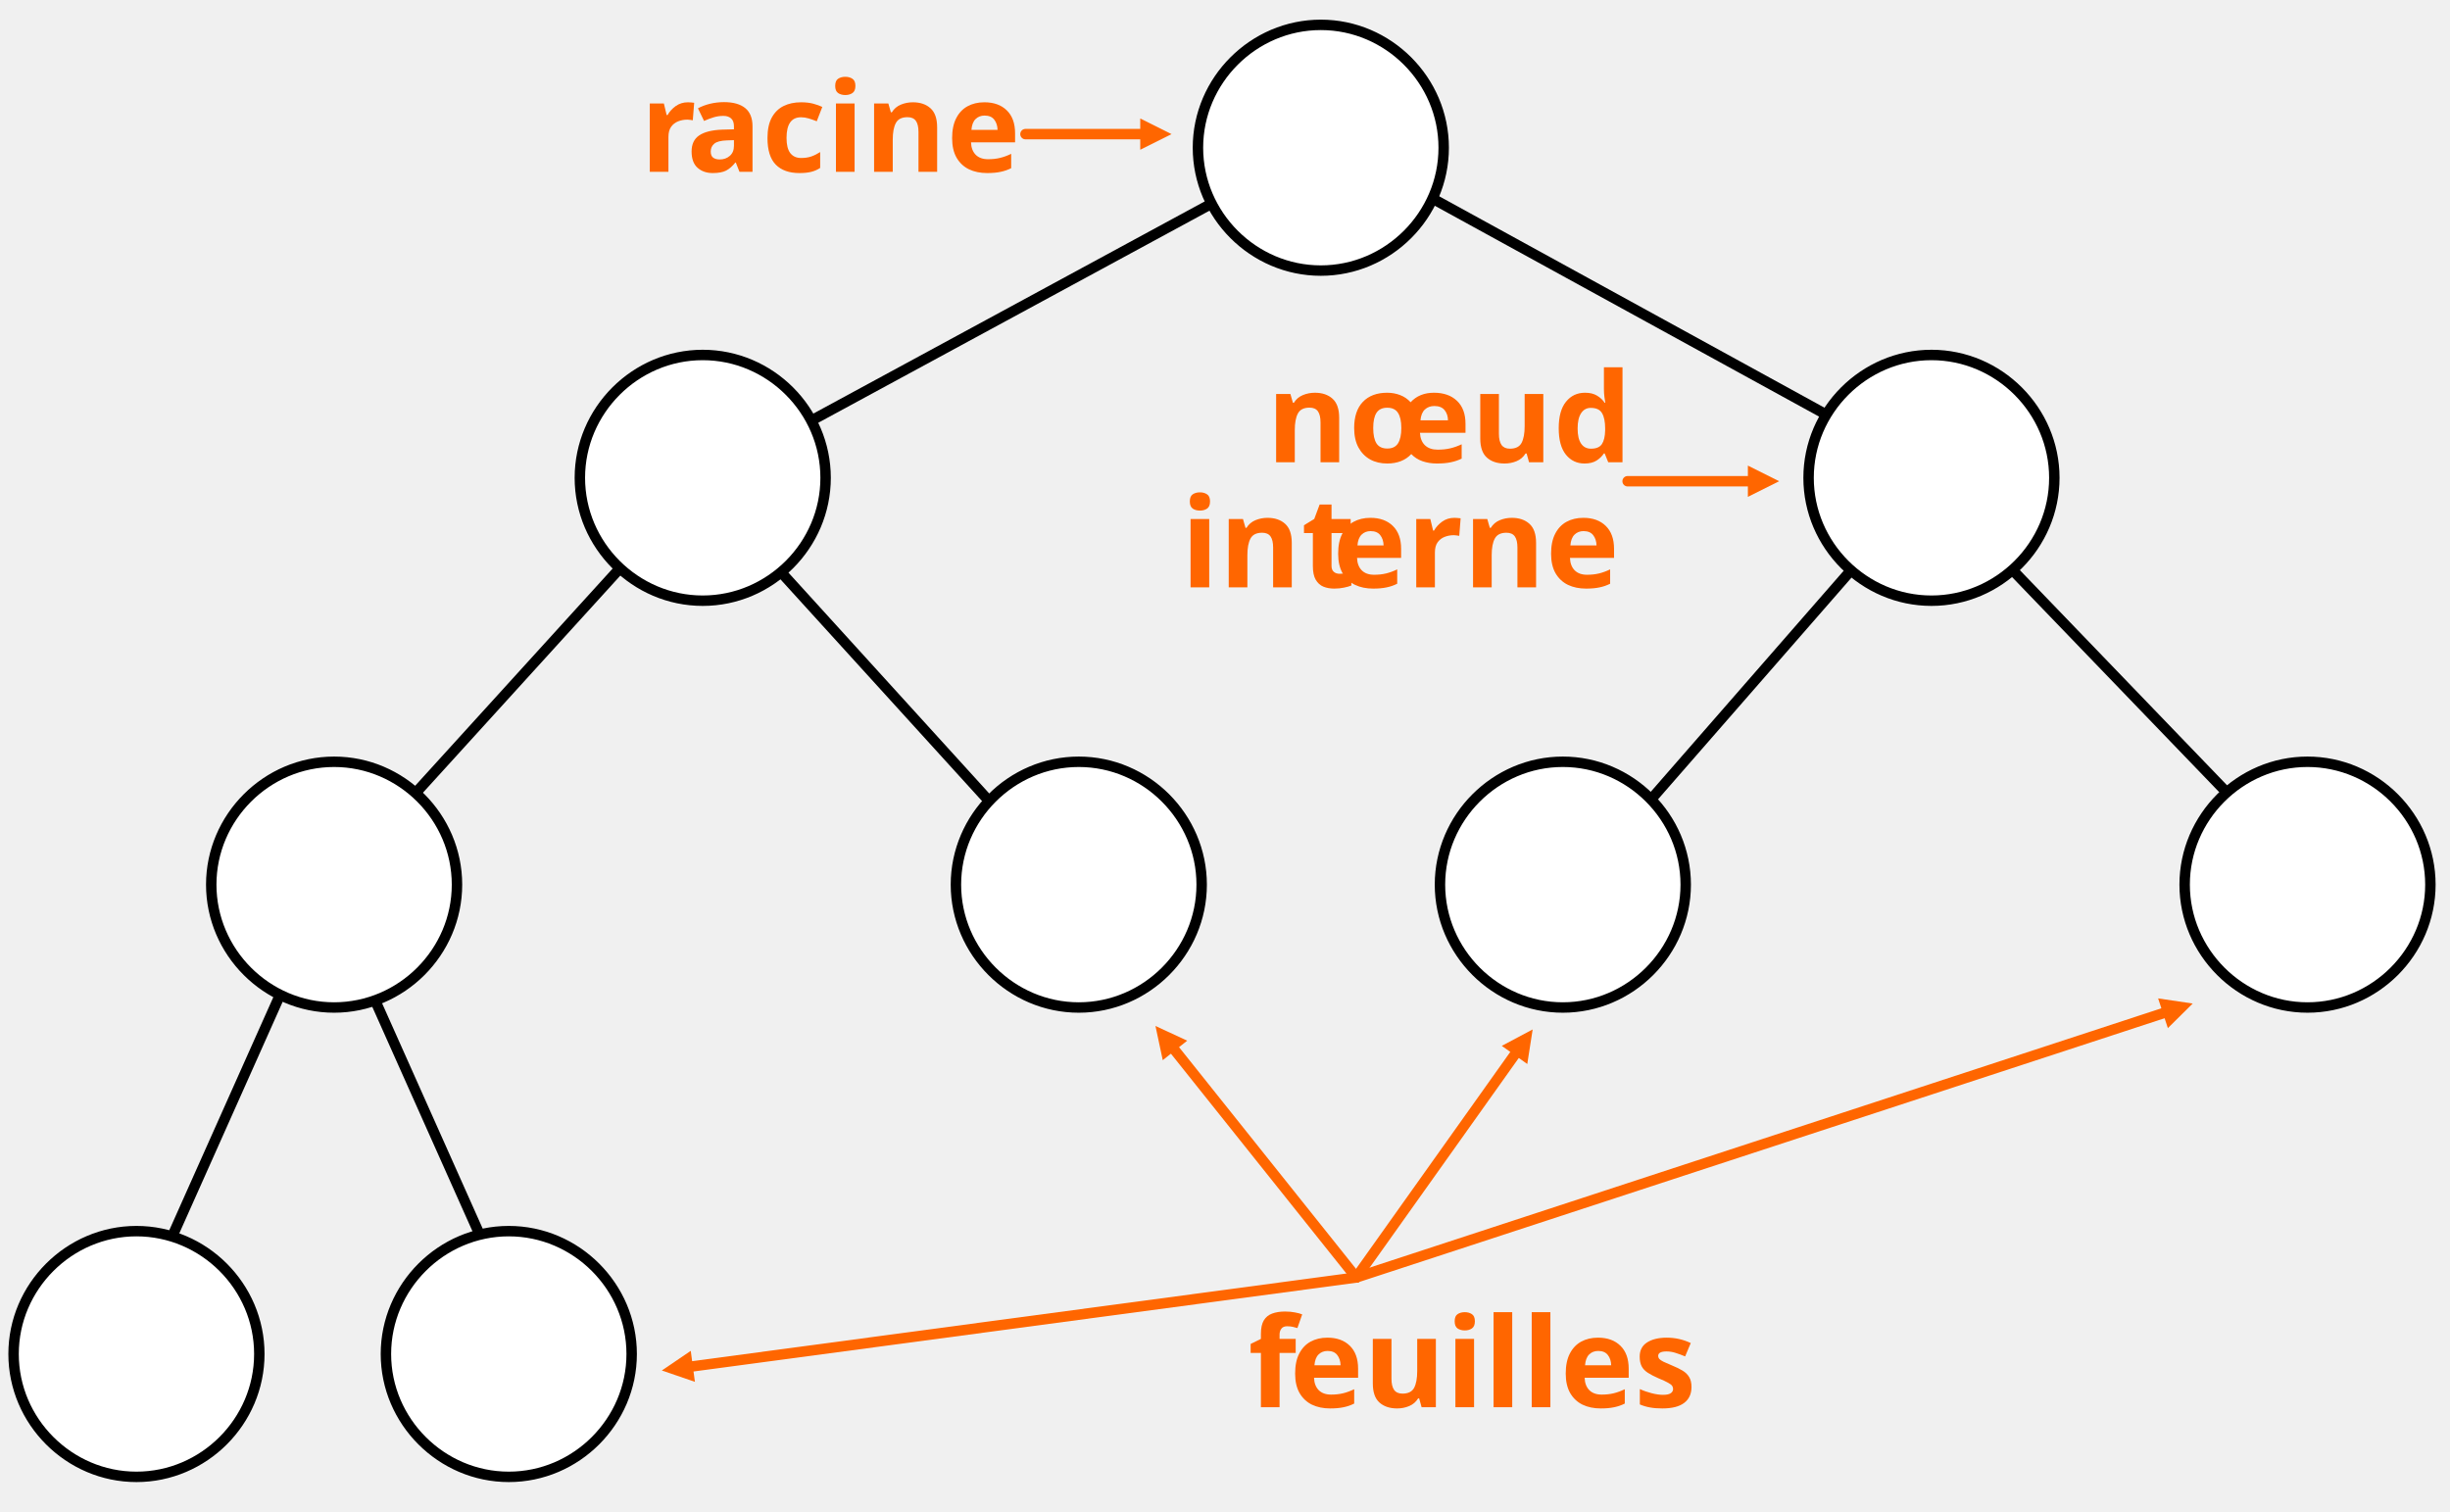
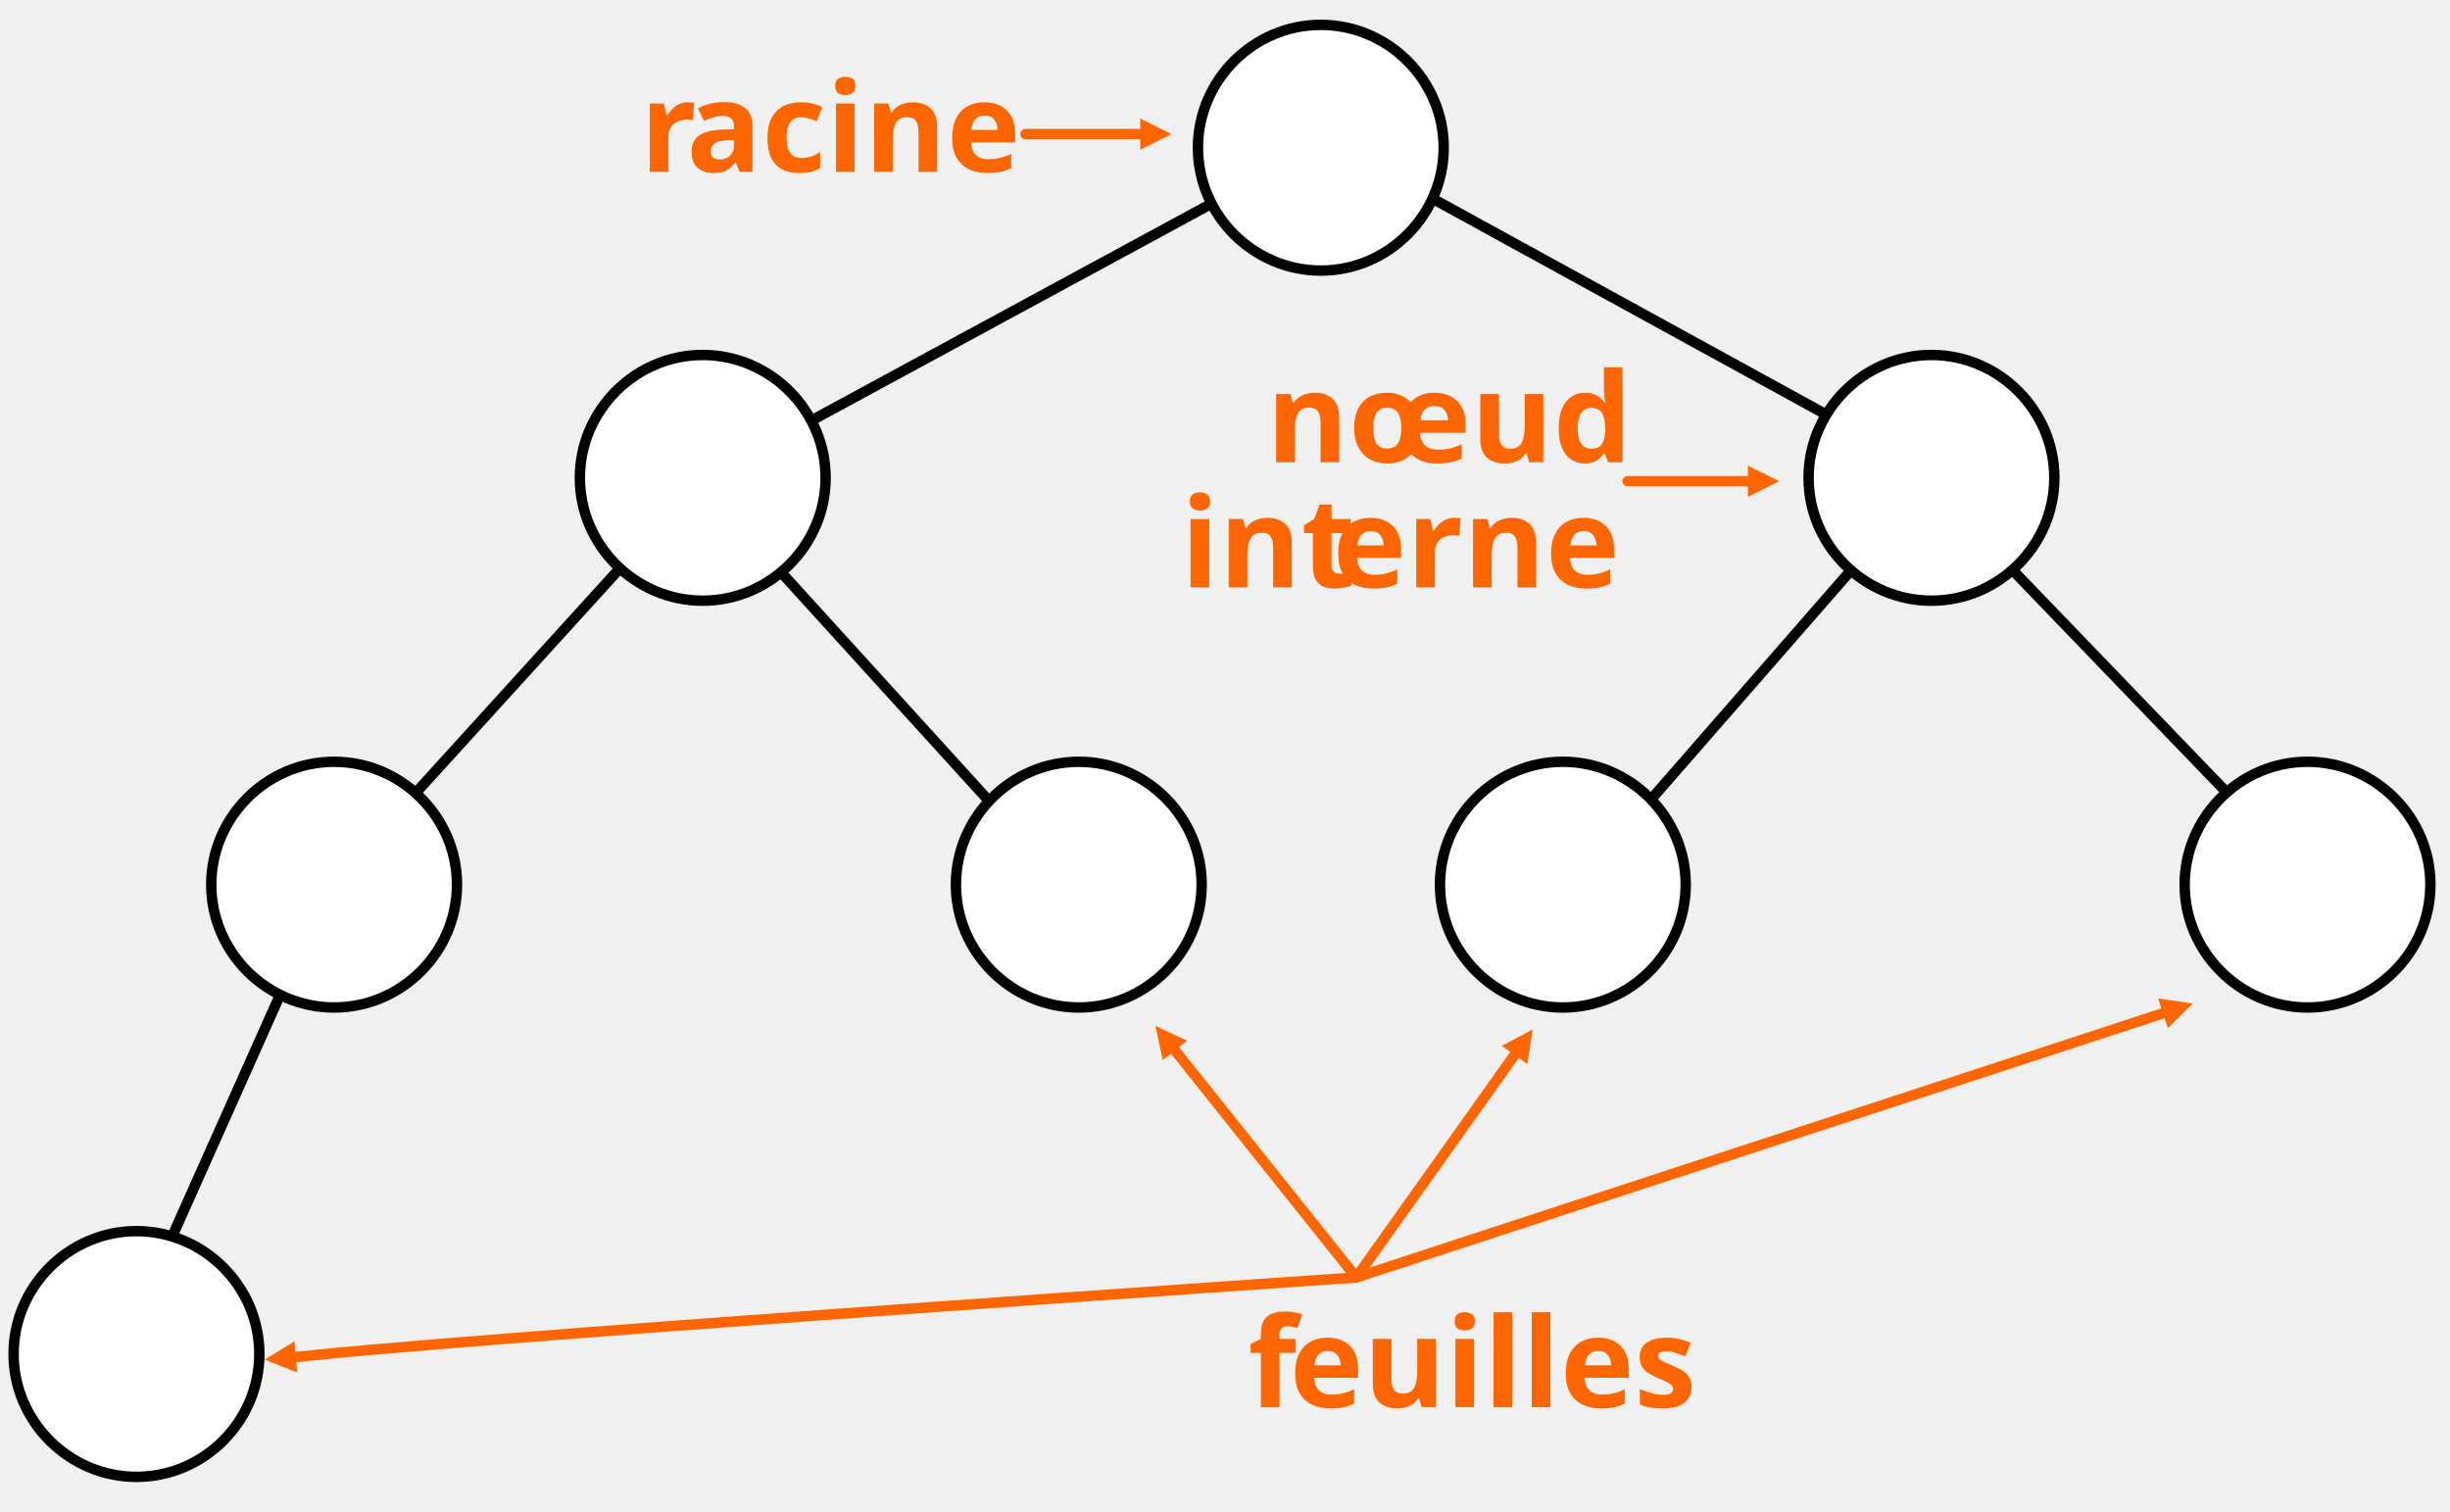
- <svg xmlns="http://www.w3.org/2000/svg" width="100%" height="100%" viewBox="0 0 470 290" version="1.1" xml:space="preserve" style="fill-rule:evenodd;clip-rule:evenodd;">
+ <svg xmlns="http://www.w3.org/2000/svg" id="svg940" style="fill-rule:evenodd;clip-rule:evenodd;" xml:space="preserve" version="1.1" viewBox="0 0 470 290" height="100%" width="100%">
+   <defs id="defs944" />
  <g id="Layer-1">
-     <g id="g6217" transform="matrix(1,0,0,1,-27.7827,-21.968)">
-       <g id="g5124" transform="matrix(1,0,0,1,18.9595,-7.67145)">
-         <path id="path5112" d="M261.429,57.762L142.857,122.047L214.286,200.619" style="fill:none;stroke:black;stroke-width:2px;" />
-         <g id="path5114" transform="matrix(1,0,0,1,0,-30)">
-           <path d="M142.857,152.047L71.429,230.619L35.714,310.619" style="fill:none;stroke:black;stroke-width:2px;" />
+     <g transform="matrix(1,0,0,1,-27.7827,-21.968)" id="g6217">
+       <g transform="matrix(1,0,0,1,18.9595,-7.67145)" id="g5124">
+         <path style="fill:none;stroke:black;stroke-width:2px;" d="M261.429,57.762L142.857,122.047L214.286,200.619" id="path5112" />
+         <g transform="matrix(1,0,0,1,0,-30)" id="path5114">
+           <path id="path834" style="fill:none;stroke:black;stroke-width:2px;" d="M142.857,152.047L71.429,230.619L35.714,310.619" />
        </g>
-         <g id="path5116" transform="matrix(1,0,0,1,0,-40)">
-           <path d="M71.429,240.619L107.143,320.619" style="fill:none;stroke:black;stroke-width:2px;" />
-         </g>
-         <path id="path5120" d="M262.857,56.333L380,120.619L311.429,199.19" style="fill:none;stroke:black;stroke-width:2px;" />
-         <g id="path5122" transform="matrix(1,0,0,1,0,-30)">
-           <path d="M378.571,152.047L452.857,229.19" style="fill:none;stroke:black;stroke-width:2px;" />
+         <g transform="matrix(1,0,0,1,0,-40)" id="path5116">
+                     
+                 </g>
+         <path style="fill:none;stroke:black;stroke-width:2px;" d="M262.857,56.333L380,120.619L311.429,199.19" id="path5120" />
+         <g transform="matrix(1,0,0,1,0,-30)" id="path5122">
+           <path id="path841" style="fill:none;stroke:black;stroke-width:2px;" d="M378.571,152.047L452.857,229.19" />
        </g>
      </g>
      <g id="g5269">
-         <g id="g5046" transform="matrix(1,0,0,1,18.9595,-47.6715)">
-           <g transform="matrix(1,0,0,1,-24.2857,270)">
+         <g transform="matrix(1,0,0,1,18.9595,-47.6715)" id="g5046">
+           <g id="g847" transform="matrix(1,0,0,1,-24.2857,270)">
            <g id="g3717">
-               <path id="path3705" d="M82.857,59.409C82.857,72.34 72.217,82.981 59.286,82.981C46.355,82.981 35.714,72.34 35.714,59.409C35.714,46.479 46.355,35.838 59.286,35.838C72.217,35.838 82.857,46.479 82.857,59.409L82.857,59.409Z" style="fill:white;stroke:black;stroke-width:2px;" />
+               <path style="fill:white;stroke:black;stroke-width:2px;" d="M82.857,59.409C82.857,72.34 72.217,82.981 59.286,82.981C46.355,82.981 35.714,72.34 35.714,59.409C35.714,46.479 46.355,35.838 59.286,35.838C72.217,35.838 82.857,46.479 82.857,59.409L82.857,59.409Z" id="path3705" />
            </g>
          </g>
-           <g transform="matrix(1,0,0,1,47.1429,270)">
+           <g id="g851" transform="matrix(1,0,0,1,47.1429,270)">
            <g id="g4337">
-               <path id="path4339" d="M82.857,59.409C82.857,72.34 72.217,82.981 59.286,82.981C46.355,82.981 35.714,72.34 35.714,59.409C35.714,46.479 46.355,35.838 59.286,35.838C72.217,35.838 82.857,46.479 82.857,59.409L82.857,59.409Z" style="fill:white;stroke:black;stroke-width:2px;" />
+                             
+                         </g>
+           </g>
+         </g>
+         <g id="g856" transform="matrix(1,0,0,1,221.879,-9.10005)">
+           <g id="g4620">
+             <path style="fill:white;stroke:black;stroke-width:2px;" d="M82.857,59.409C82.857,72.34 72.217,82.981 59.286,82.981C46.355,82.981 35.714,72.34 35.714,59.409C35.714,46.479 46.355,35.838 59.286,35.838C72.217,35.838 82.857,46.479 82.857,59.409L82.857,59.409Z" id="path4622" />
+           </g>
+         </g>
+         <g transform="matrix(1,0,0,1,0,-30)" id="g5252">
+           <g id="g860" transform="matrix(1,0,0,1,32.5928,162.281)">
+             <g id="g4443">
+               <path style="fill:white;stroke:black;stroke-width:2px;" d="M82.857,59.409C82.857,72.34 72.217,82.981 59.286,82.981C46.355,82.981 35.714,72.34 35.714,59.409C35.714,46.479 46.355,35.838 59.286,35.838C72.217,35.838 82.857,46.479 82.857,59.409L82.857,59.409Z" id="path4445" />
+             </g>
+           </g>
+           <g id="g864" transform="matrix(1,0,0,1,175.45,162.281)">
+             <g id="g4453">
+               <path style="fill:white;stroke:black;stroke-width:2px;" d="M82.857,59.409C82.857,72.34 72.217,82.981 59.286,82.981C46.355,82.981 35.714,72.34 35.714,59.409C35.714,46.479 46.355,35.838 59.286,35.838C72.217,35.838 82.857,46.479 82.857,59.409L82.857,59.409Z" id="path4455" />
+             </g>
+           </g>
+           <g id="g868" transform="matrix(1,0,0,1,103.307,84.2332)">
+             <g id="g4014">
+               <path style="fill:white;stroke:black;stroke-width:2px;" d="M82.857,59.409C82.857,72.34 72.217,82.981 59.286,82.981C46.355,82.981 35.714,72.34 35.714,59.409C35.714,46.479 46.355,35.838 59.286,35.838C72.217,35.838 82.857,46.479 82.857,59.409L82.857,59.409Z" id="path4016" />
            </g>
          </g>
        </g>
-         <g transform="matrix(1,0,0,1,221.879,-9.10005)">
-           <g id="g4620">
-             <path id="path4622" d="M82.857,59.409C82.857,72.34 72.217,82.981 59.286,82.981C46.355,82.981 35.714,72.34 35.714,59.409C35.714,46.479 46.355,35.838 59.286,35.838C72.217,35.838 82.857,46.479 82.857,59.409L82.857,59.409Z" style="fill:white;stroke:black;stroke-width:2px;" />
-           </g>
-         </g>
-         <g id="g5252" transform="matrix(1,0,0,1,0,-30)">
-           <g transform="matrix(1,0,0,1,32.5928,162.281)">
-             <g id="g4443">
-               <path id="path4445" d="M82.857,59.409C82.857,72.34 72.217,82.981 59.286,82.981C46.355,82.981 35.714,72.34 35.714,59.409C35.714,46.479 46.355,35.838 59.286,35.838C72.217,35.838 82.857,46.479 82.857,59.409L82.857,59.409Z" style="fill:white;stroke:black;stroke-width:2px;" />
+         <g transform="matrix(1,0,0,1,-3.12153,-37.6715)" id="g4891">
+           <g id="g873" transform="matrix(1,0,0,1,271.429,169.952)">
+             <g id="g4871">
+               <path style="fill:white;stroke:black;stroke-width:2px;" d="M82.857,59.409C82.857,72.34 72.217,82.981 59.286,82.981C46.355,82.981 35.714,72.34 35.714,59.409C35.714,46.479 46.355,35.838 59.286,35.838C72.217,35.838 82.857,46.479 82.857,59.409L82.857,59.409Z" id="path4602" />
            </g>
          </g>
-           <g transform="matrix(1,0,0,1,175.45,162.281)">
-             <g id="g4453">
-               <path id="path4455" d="M82.857,59.409C82.857,72.34 72.217,82.981 59.286,82.981C46.355,82.981 35.714,72.34 35.714,59.409C35.714,46.479 46.355,35.838 59.286,35.838C72.217,35.838 82.857,46.479 82.857,59.409L82.857,59.409Z" style="fill:white;stroke:black;stroke-width:2px;" />
-             </g>
-           </g>
-           <g transform="matrix(1,0,0,1,103.307,84.2332)">
-             <g id="g4014">
-               <path id="path4016" d="M82.857,59.409C82.857,72.34 72.217,82.981 59.286,82.981C46.355,82.981 35.714,72.34 35.714,59.409C35.714,46.479 46.355,35.838 59.286,35.838C72.217,35.838 82.857,46.479 82.857,59.409L82.857,59.409Z" style="fill:white;stroke:black;stroke-width:2px;" />
-             </g>
-           </g>
-         </g>
-         <g id="g4891" transform="matrix(1,0,0,1,-3.12153,-37.6715)">
-           <g transform="matrix(1,0,0,1,271.429,169.952)">
-             <g id="g4871">
-               <path id="path4602" d="M82.857,59.409C82.857,72.34 72.217,82.981 59.286,82.981C46.355,82.981 35.714,72.34 35.714,59.409C35.714,46.479 46.355,35.838 59.286,35.838C72.217,35.838 82.857,46.479 82.857,59.409L82.857,59.409Z" style="fill:white;stroke:black;stroke-width:2px;" />
-             </g>
-           </g>
-           <g transform="matrix(1,0,0,1,414.286,169.952)">
+           <g id="g878" transform="matrix(1,0,0,1,414.286,169.952)">
            <g id="g4803">
              <g id="g4750">
-                 <path id="path4752" d="M82.857,59.409C82.857,72.34 72.217,82.981 59.286,82.981C46.355,82.981 35.714,72.34 35.714,59.409C35.714,46.479 46.355,35.838 59.286,35.838C72.217,35.838 82.857,46.479 82.857,59.409L82.857,59.409Z" style="fill:white;stroke:black;stroke-width:2px;" />
+                 <path style="fill:white;stroke:black;stroke-width:2px;" d="M82.857,59.409C82.857,72.34 72.217,82.981 59.286,82.981C46.355,82.981 35.714,72.34 35.714,59.409C35.714,46.479 46.355,35.838 59.286,35.838C72.217,35.838 82.857,46.479 82.857,59.409L82.857,59.409Z" id="path4752" />
              </g>
            </g>
          </g>
-           <g transform="matrix(1,0,0,1,342.143,91.9047)">
+           <g id="g882" transform="matrix(1,0,0,1,342.143,91.9047)">
            <g id="g4861">
-               <path id="path4863" d="M82.857,59.409C82.857,72.34 72.217,82.981 59.286,82.981C46.355,82.981 35.714,72.34 35.714,59.409C35.714,46.479 46.355,35.838 59.286,35.838C72.217,35.838 82.857,46.479 82.857,59.409L82.857,59.409Z" style="fill:white;stroke:black;stroke-width:2px;" />
+               <path style="fill:white;stroke:black;stroke-width:2px;" d="M82.857,59.409C82.857,72.34 72.217,82.981 59.286,82.981C46.355,82.981 35.714,72.34 35.714,59.409C35.714,46.479 46.355,35.838 59.286,35.838C72.217,35.838 82.857,46.479 82.857,59.409L82.857,59.409Z" id="path4863" />
            </g>
          </g>
        </g>
      </g>
    </g>
-     <g transform="matrix(1,0,0,1,22.9809,2.40095)">
-       <text x="99.796px" y="30.568px" style="font-family:'SourceSansPro-Bold', 'Source Sans Pro', sans-serif;font-weight:700;font-size:24px;fill:rgb(255,102,0);">r<tspan x="108.676px " y="30.568px ">a</tspan>cine</text>
+     <g id="g891" transform="matrix(1,0,0,1,22.9809,2.40095)">
+       <text id="text889" style="font-family:'SourceSansPro-Bold', 'Source Sans Pro', sans-serif;font-weight:700;font-size:24px;fill:rgb(255,102,0);" y="30.568px" x="99.796px">r<tspan id="tspan887" y="30.568px " x="108.676px ">a</tspan>cine</text>
    </g>
-     <g transform="matrix(1,0,0,1,139.639,239.415)">
-       <text x="99.796px" y="30.568px" style="font-family:'SourceSansPro-Bold', 'Source Sans Pro', sans-serif;font-weight:700;font-size:24px;fill:rgb(255,102,0);">f<tspan x="107.74px " y="30.568px ">e</tspan>uilles</text>
+     <g id="g897" transform="matrix(1,0,0,1,139.639,239.415)">
+       <text id="text895" style="font-family:'SourceSansPro-Bold', 'Source Sans Pro', sans-serif;font-weight:700;font-size:24px;fill:rgb(255,102,0);" y="30.568px" x="99.796px">f<tspan id="tspan893" y="30.568px " x="107.74px ">e</tspan>uilles</text>
    </g>
-     <g transform="matrix(1,0,0,1,126.723,58.1254)">
-       <text x="116.212px" y="30.568px" style="font-family:'SourceSansPro-Bold', 'Source Sans Pro', sans-serif;font-weight:700;font-size:24px;fill:rgb(255,102,0);">nœud</text>
-       <text x="99.796px" y="54.568px" style="font-family:'SourceSansPro-Bold', 'Source Sans Pro', sans-serif;font-weight:700;font-size:24px;fill:rgb(255,102,0);">int<tspan x="128.908px " y="54.568px ">e</tspan>rne</text>
+     <g id="g905" transform="matrix(1,0,0,1,126.723,58.1254)">
+       <text id="text899" style="font-family:'SourceSansPro-Bold', 'Source Sans Pro', sans-serif;font-weight:700;font-size:24px;fill:rgb(255,102,0);" y="30.568px" x="116.212px">nœud</text>
+       <text id="text903" style="font-family:'SourceSansPro-Bold', 'Source Sans Pro', sans-serif;font-weight:700;font-size:24px;fill:rgb(255,102,0);" y="54.568px" x="99.796px">int<tspan id="tspan901" y="54.568px " x="128.908px ">e</tspan>rne</text>
    </g>
-     <path d="M223.059,203.399L221.661,196.838L227.749,199.656L223.059,203.399Z" style="fill:rgb(255,102,0);" />
-     <path d="M260.178,245.091C260.178,245.091 233.709,211.932 224.655,200.59" style="fill:none;stroke:rgb(255,102,0);stroke-width:2px;stroke-linecap:round;stroke-linejoin:round;stroke-miterlimit:1.5;" />
-     <path d="M288.099,200.655L294.021,197.504L292.988,204.132L288.099,200.655Z" style="fill:rgb(255,102,0);" />
-     <path d="M260.178,245.091C260.178,245.091 283.145,212.796 291.239,201.416" style="fill:none;stroke:rgb(255,102,0);stroke-width:2px;stroke-linecap:round;stroke-linejoin:round;stroke-miterlimit:1.5;" />
-     <path d="M414.007,191.548L420.643,192.531L415.875,197.25L414.007,191.548Z" style="fill:rgb(255,102,0);" />
-     <path d="M260.178,245.091C260.178,245.091 389.927,202.592 416.081,194.026" style="fill:none;stroke:rgb(255,102,0);stroke-width:2px;stroke-linecap:round;stroke-linejoin:round;stroke-miterlimit:1.5;" />
-     <path d="M133.309,265.111L126.964,262.935L132.513,259.165L133.309,265.111Z" style="fill:rgb(255,102,0);" />
-     <path d="M260.178,245.091C260.178,245.091 155.484,259.114 131.722,262.297" style="fill:none;stroke:rgb(255,102,0);stroke-width:2px;stroke-linecap:round;stroke-linejoin:round;stroke-miterlimit:1.5;" />
-     <g transform="matrix(0.637445,0,0,0.637445,83.4449,-99.6423)">
-       <g transform="matrix(1.56876,-0,-0,1.56876,-130.905,156.315)">
-         <path d="M218.741,22.732L224.741,25.732L218.741,28.732L218.741,22.732Z" style="fill:rgb(255,102,0);" />
-         <path d="M196.722,25.732L219.941,25.732" style="fill:none;stroke:rgb(255,102,0);stroke-width:2px;stroke-linecap:round;stroke-linejoin:round;stroke-miterlimit:1.5;" />
+     <path id="path907" style="fill:rgb(255,102,0);" d="M223.059,203.399L221.661,196.838L227.749,199.656L223.059,203.399Z" />
+     <path id="path909" style="fill:none;stroke:rgb(255,102,0);stroke-width:2px;stroke-linecap:round;stroke-linejoin:round;stroke-miterlimit:1.5;" d="M260.178,245.091C260.178,245.091 233.709,211.932 224.655,200.59" />
+     <path id="path911" style="fill:rgb(255,102,0);" d="M288.099,200.655L294.021,197.504L292.988,204.132L288.099,200.655Z" />
+     <path id="path913" style="fill:none;stroke:rgb(255,102,0);stroke-width:2px;stroke-linecap:round;stroke-linejoin:round;stroke-miterlimit:1.5;" d="M260.178,245.091C260.178,245.091 283.145,212.796 291.239,201.416" />
+     <path id="path915" style="fill:rgb(255,102,0);" d="M414.007,191.548L420.643,192.531L415.875,197.25L414.007,191.548Z" />
+     <path id="path917" style="fill:none;stroke:rgb(255,102,0);stroke-width:2px;stroke-linecap:round;stroke-linejoin:round;stroke-miterlimit:1.5;" d="M260.178,245.091C260.178,245.091 389.927,202.592 416.081,194.026" />
+     <path id="path919" style="fill:#ff6600" d="m 57.006,263.315 -6.239,-2.462 5.715,-3.514 z" />
+     <path id="path921" style="fill:none;stroke:#ff6600;stroke-width:2px;stroke-linecap:round;stroke-linejoin:round;stroke-miterlimit:1.5" d="m 260.178,245.091 c 0,0 -181.809,12.358 -205.571,15.541" />
+     <g id="g929" transform="matrix(0.637445,0,0,0.637445,83.4449,-99.6423)">
+       <g id="g927" transform="matrix(1.56876,-0,-0,1.56876,-130.905,156.315)">
+         <path id="path923" style="fill:rgb(255,102,0);" d="M218.741,22.732L224.741,25.732L218.741,28.732L218.741,22.732Z" />
+         <path id="path925" style="fill:none;stroke:rgb(255,102,0);stroke-width:2px;stroke-linecap:round;stroke-linejoin:round;stroke-miterlimit:1.5;" d="M196.722,25.732L219.941,25.732" />
      </g>
    </g>
-     <g transform="matrix(0.661366,0,0,0.661366,194.709,-37.7538)">
-       <g transform="matrix(1.51202,-0,-0,1.51202,-294.405,57.0845)">
-         <path d="M335.308,89.326L341.308,92.326L335.308,95.326L335.308,89.326Z" style="fill:rgb(255,102,0);" />
-         <path d="M312.238,92.326L336.508,92.326" style="fill:none;stroke:rgb(255,102,0);stroke-width:2px;stroke-linecap:round;stroke-linejoin:round;stroke-miterlimit:1.5;" />
+     <g id="g937" transform="matrix(0.661366,0,0,0.661366,194.709,-37.7538)">
+       <g id="g935" transform="matrix(1.51202,-0,-0,1.51202,-294.405,57.0845)">
+         <path id="path931" style="fill:rgb(255,102,0);" d="M335.308,89.326L341.308,92.326L335.308,95.326L335.308,89.326Z" />
+         <path id="path933" style="fill:none;stroke:rgb(255,102,0);stroke-width:2px;stroke-linecap:round;stroke-linejoin:round;stroke-miterlimit:1.5;" d="M312.238,92.326L336.508,92.326" />
      </g>
    </g>
  </g>
</svg>
